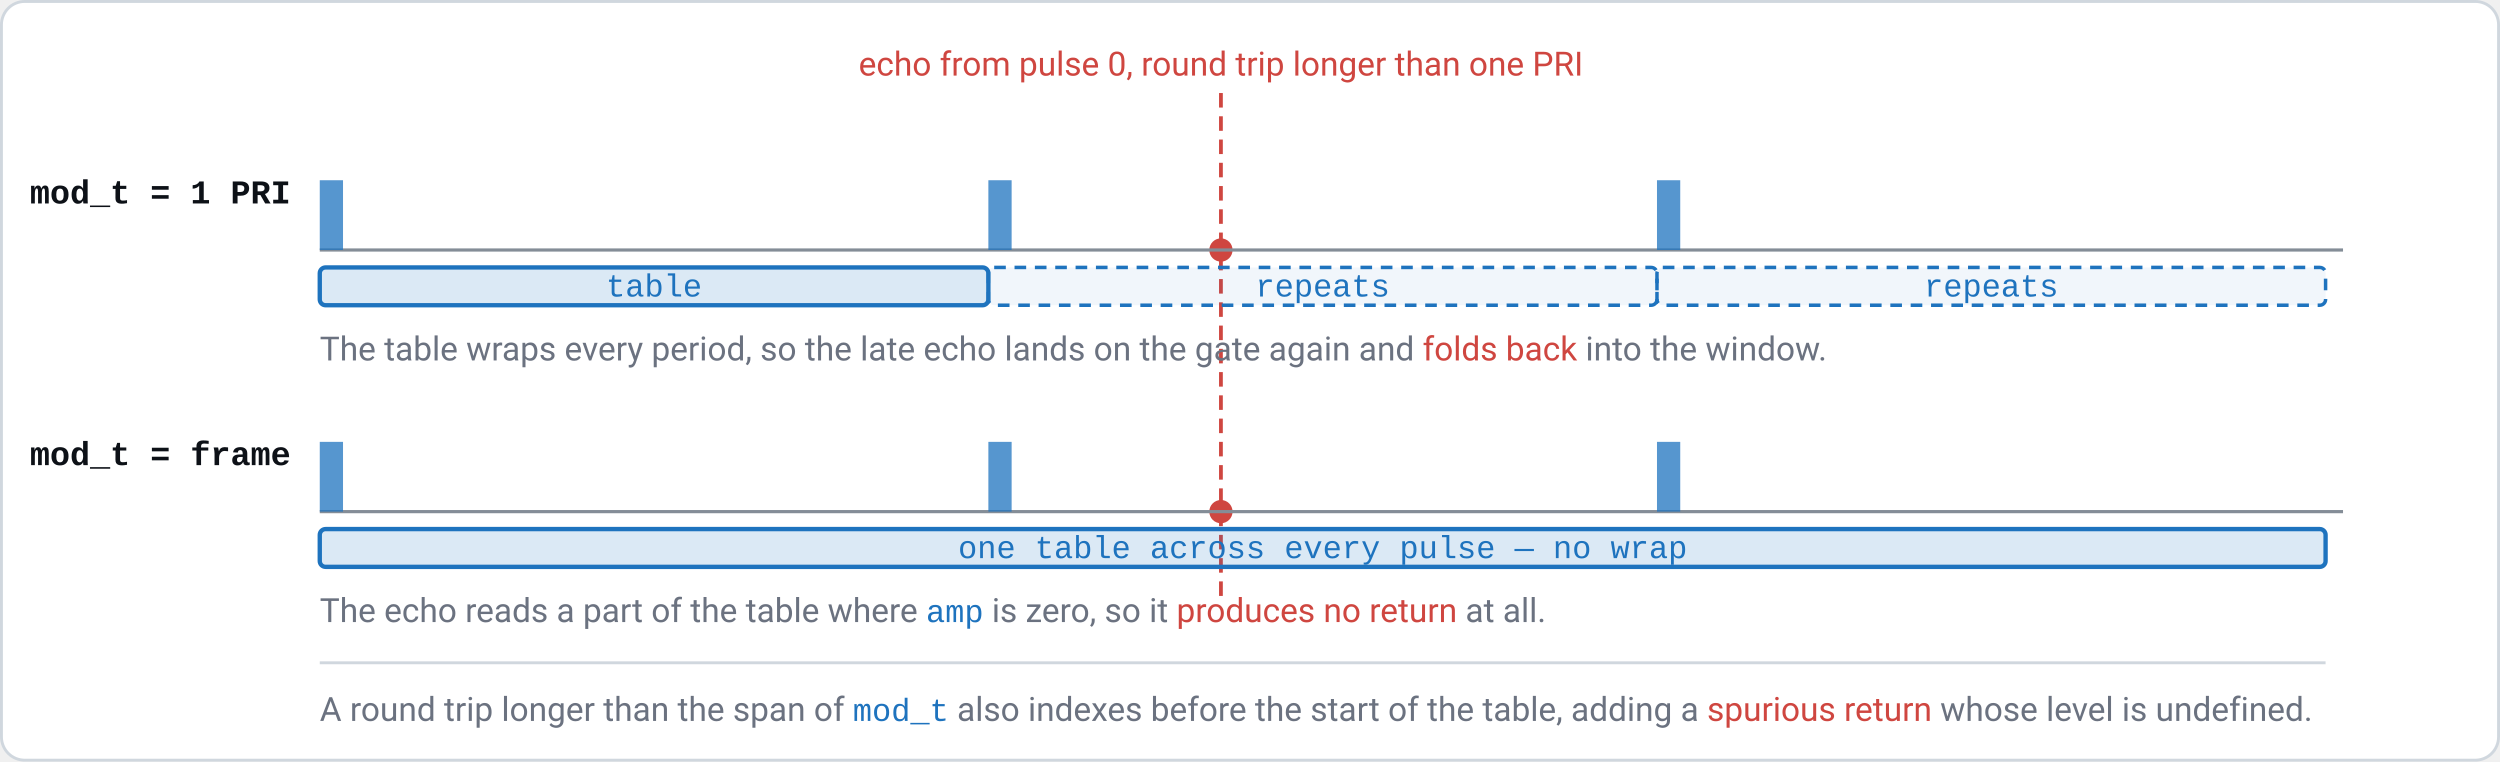
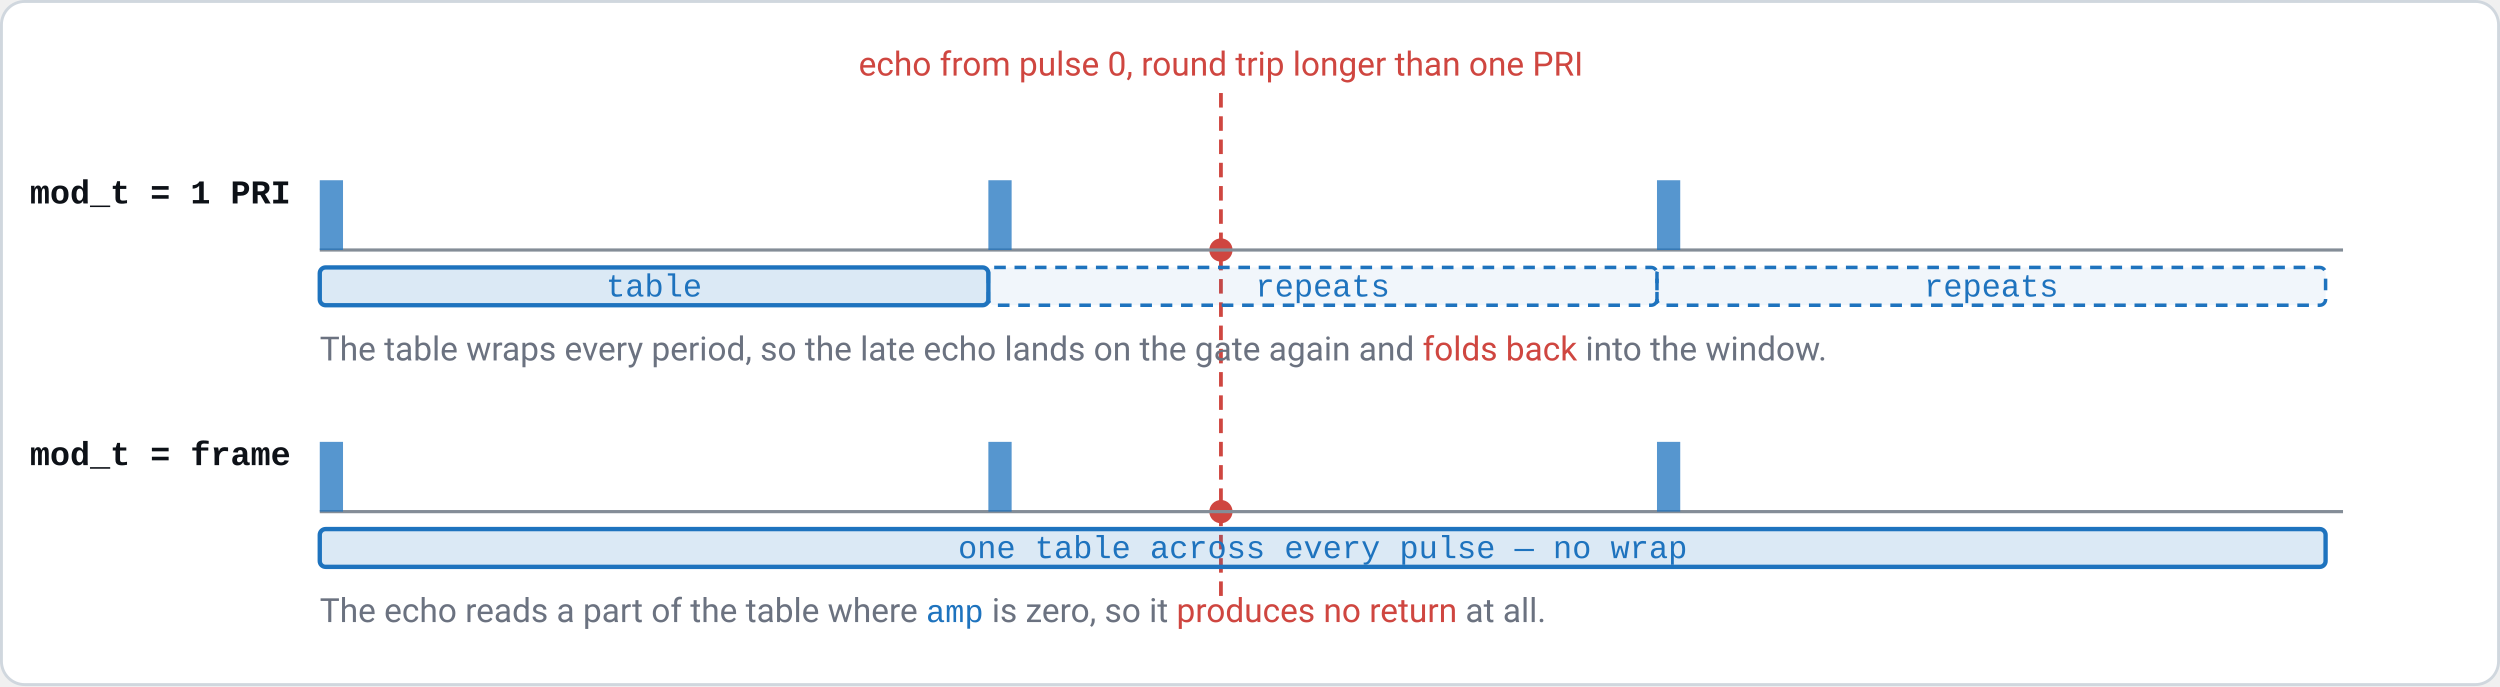
- <svg xmlns="http://www.w3.org/2000/svg" viewBox="0 0 860 262" width="860" height="262" role="img" aria-label="How far mod_t spans decides whether a target beyond the unambiguous range folds back or vanishes">
+ <svg xmlns="http://www.w3.org/2000/svg" viewBox="0 0 860 236" width="860" height="236" role="img" aria-label="How far mod_t spans decides whether a target beyond the unambiguous range folds back or vanishes">
  <style>
    .bg    { fill:#ffffff; stroke:#d0d7de; stroke-width:1 }
    .lbl   { font:11.5px 'IBM Plex Sans','Segoe UI',Roboto,Helvetica,Arial,sans-serif; fill:#6b7280 }
    .mono  { font:11px 'IBM Plex Mono',Consolas,'Courier New',monospace }
    .rowlb { font:600 11.5px 'IBM Plex Mono',Consolas,'Courier New',monospace; fill:#0d1117 }
    .tx    { fill:#1e73be }
    .ec    { fill:#cf4640 }
    .axis  { stroke:#848d97; stroke-width:1.1 }
  </style>
  <defs>
    <marker id="sEc" markerWidth="9" markerHeight="8" refX="7.6" refY="3.2" orient="auto">
      <path d="M0,0 L8,3.2 L0,6.4 z" fill="#cf4640" />
    </marker>
  </defs>
-   <rect class="bg" x="0.5" y="0.5" width="859" height="261" rx="8" />
+   <rect class="bg" x="0.5" y="0.5" width="859" height="235" rx="8" />
  <text class="lbl ec" x="420" y="26" text-anchor="middle">echo from pulse 0, round trip longer than one PRI</text>
  <line x1="420" y1="32" x2="420" y2="206" stroke="#cf4640" stroke-width="1.3" stroke-dasharray="5 3" />
  <circle cx="420" cy="86" r="4" fill="#cf4640" />
  <circle cx="420" cy="176" r="4" fill="#cf4640" />
  <text class="rowlb" x="100" y="70" text-anchor="end">mod_t = 1 PRI</text>
  <line class="axis" x1="110" y1="86" x2="806" y2="86" />
  <g fill="#1e73be" fill-opacity="0.75" stroke="none">
    <rect x="110" y="62" width="8" height="24" />
    <rect x="340" y="62" width="8" height="24" />
    <rect x="570" y="62" width="8" height="24" />
  </g>
  <rect x="110" y="92" width="230" height="13" rx="2" fill="#1e73be" fill-opacity="0.16" stroke="#1e73be" stroke-width="1.5" />
  <g fill="#1e73be" fill-opacity="0.06" stroke="#1e73be" stroke-width="1.2" stroke-dasharray="4 3">
    <rect x="340" y="92" width="230" height="13" rx="2" />
    <rect x="570" y="92" width="230" height="13" rx="2" />
  </g>
  <text class="mono tx" x="225" y="102" text-anchor="middle">table</text>
  <text class="mono tx" x="455" y="102" text-anchor="middle">repeats</text>
  <text class="mono tx" x="685" y="102" text-anchor="middle">repeats</text>
  <text class="lbl" x="110" y="124">The table wraps every period, so the late echo lands on the gate again and <tspan class="ec">folds back</tspan> into the window.</text>
  <text class="rowlb" x="100" y="160" text-anchor="end">mod_t = frame</text>
  <line class="axis" x1="110" y1="176" x2="806" y2="176" />
  <g fill="#1e73be" fill-opacity="0.75" stroke="none">
    <rect x="110" y="152" width="8" height="24" />
    <rect x="340" y="152" width="8" height="24" />
    <rect x="570" y="152" width="8" height="24" />
  </g>
  <rect x="110" y="182" width="690" height="13" rx="2" fill="#1e73be" fill-opacity="0.16" stroke="#1e73be" stroke-width="1.5" />
  <text class="mono tx" x="455" y="192" text-anchor="middle">one table across every pulse — no wrap</text>
  <text class="lbl" x="110" y="214">The echo reads a part of the table where <tspan class="mono tx">amp</tspan> is zero, so it <tspan class="ec">produces no return</tspan> at all.</text>
-   <line x1="110" y1="228" x2="800" y2="228" stroke="#d0d7de" stroke-width="1" />
-   <text class="lbl" x="110" y="248">A round trip longer than the span of <tspan class="mono tx">mod_t</tspan> also indexes before the start of the table, adding a <tspan class="ec">spurious return</tspan> whose level is undefined.</text>
</svg>
